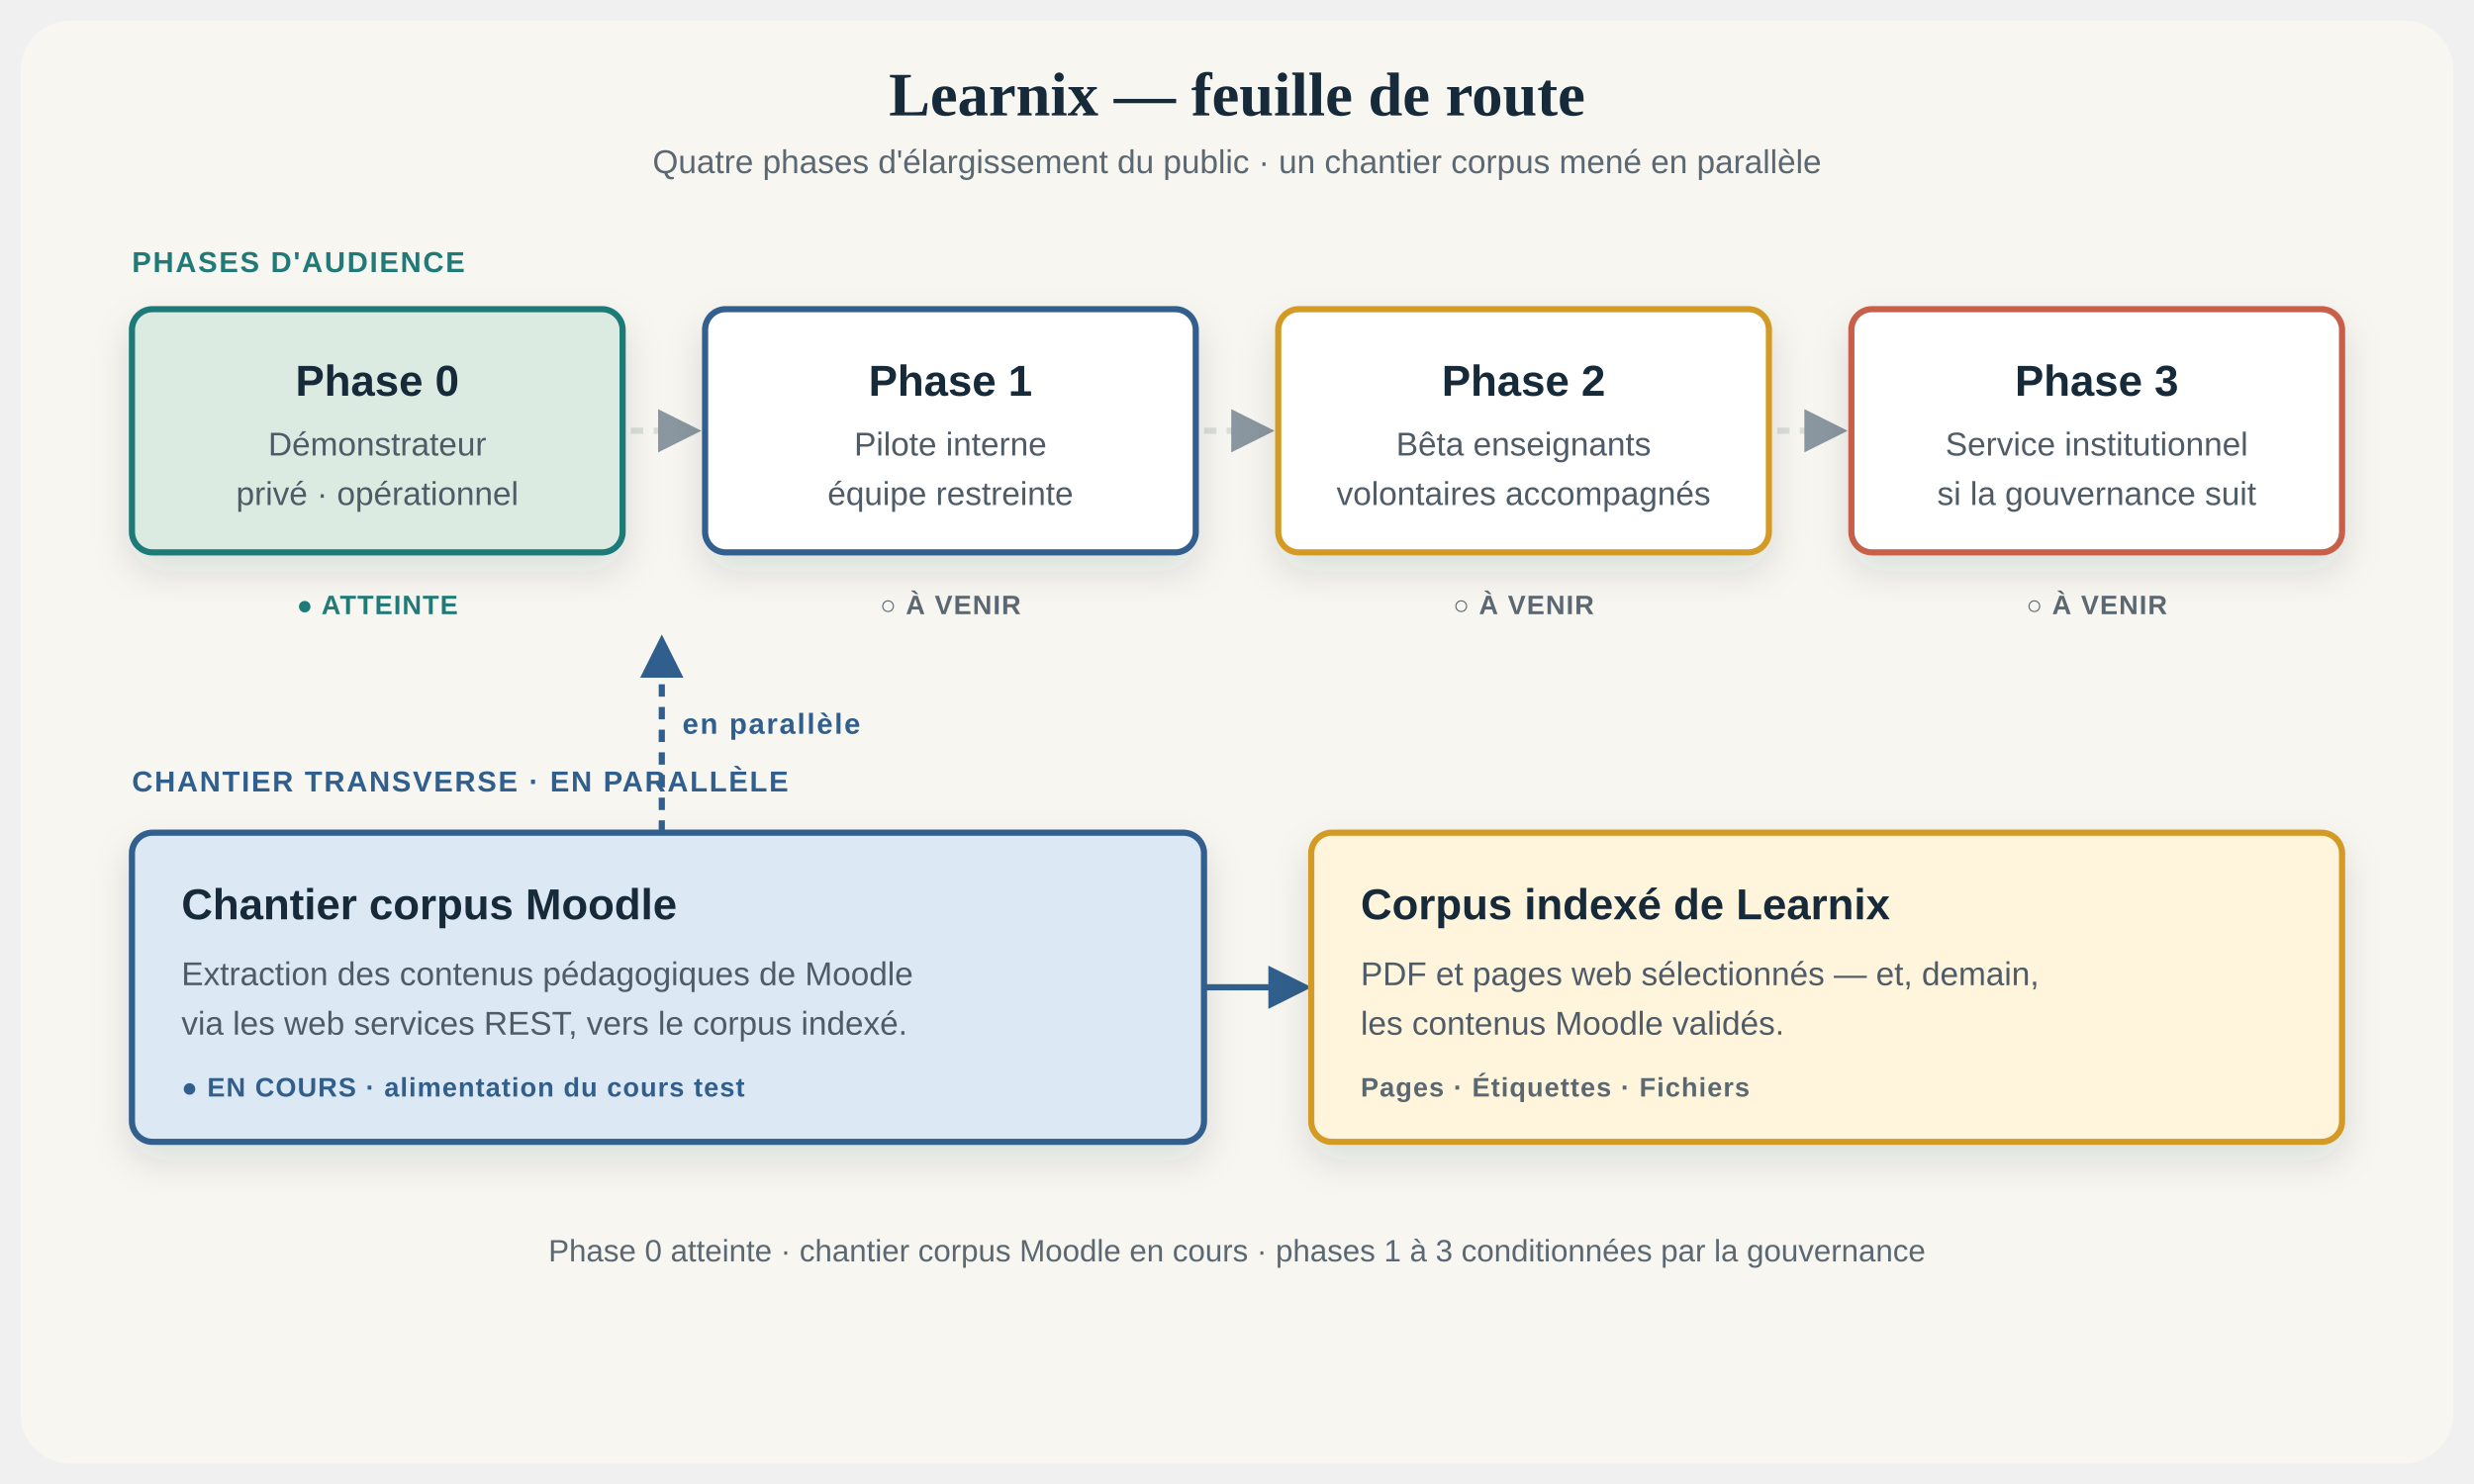
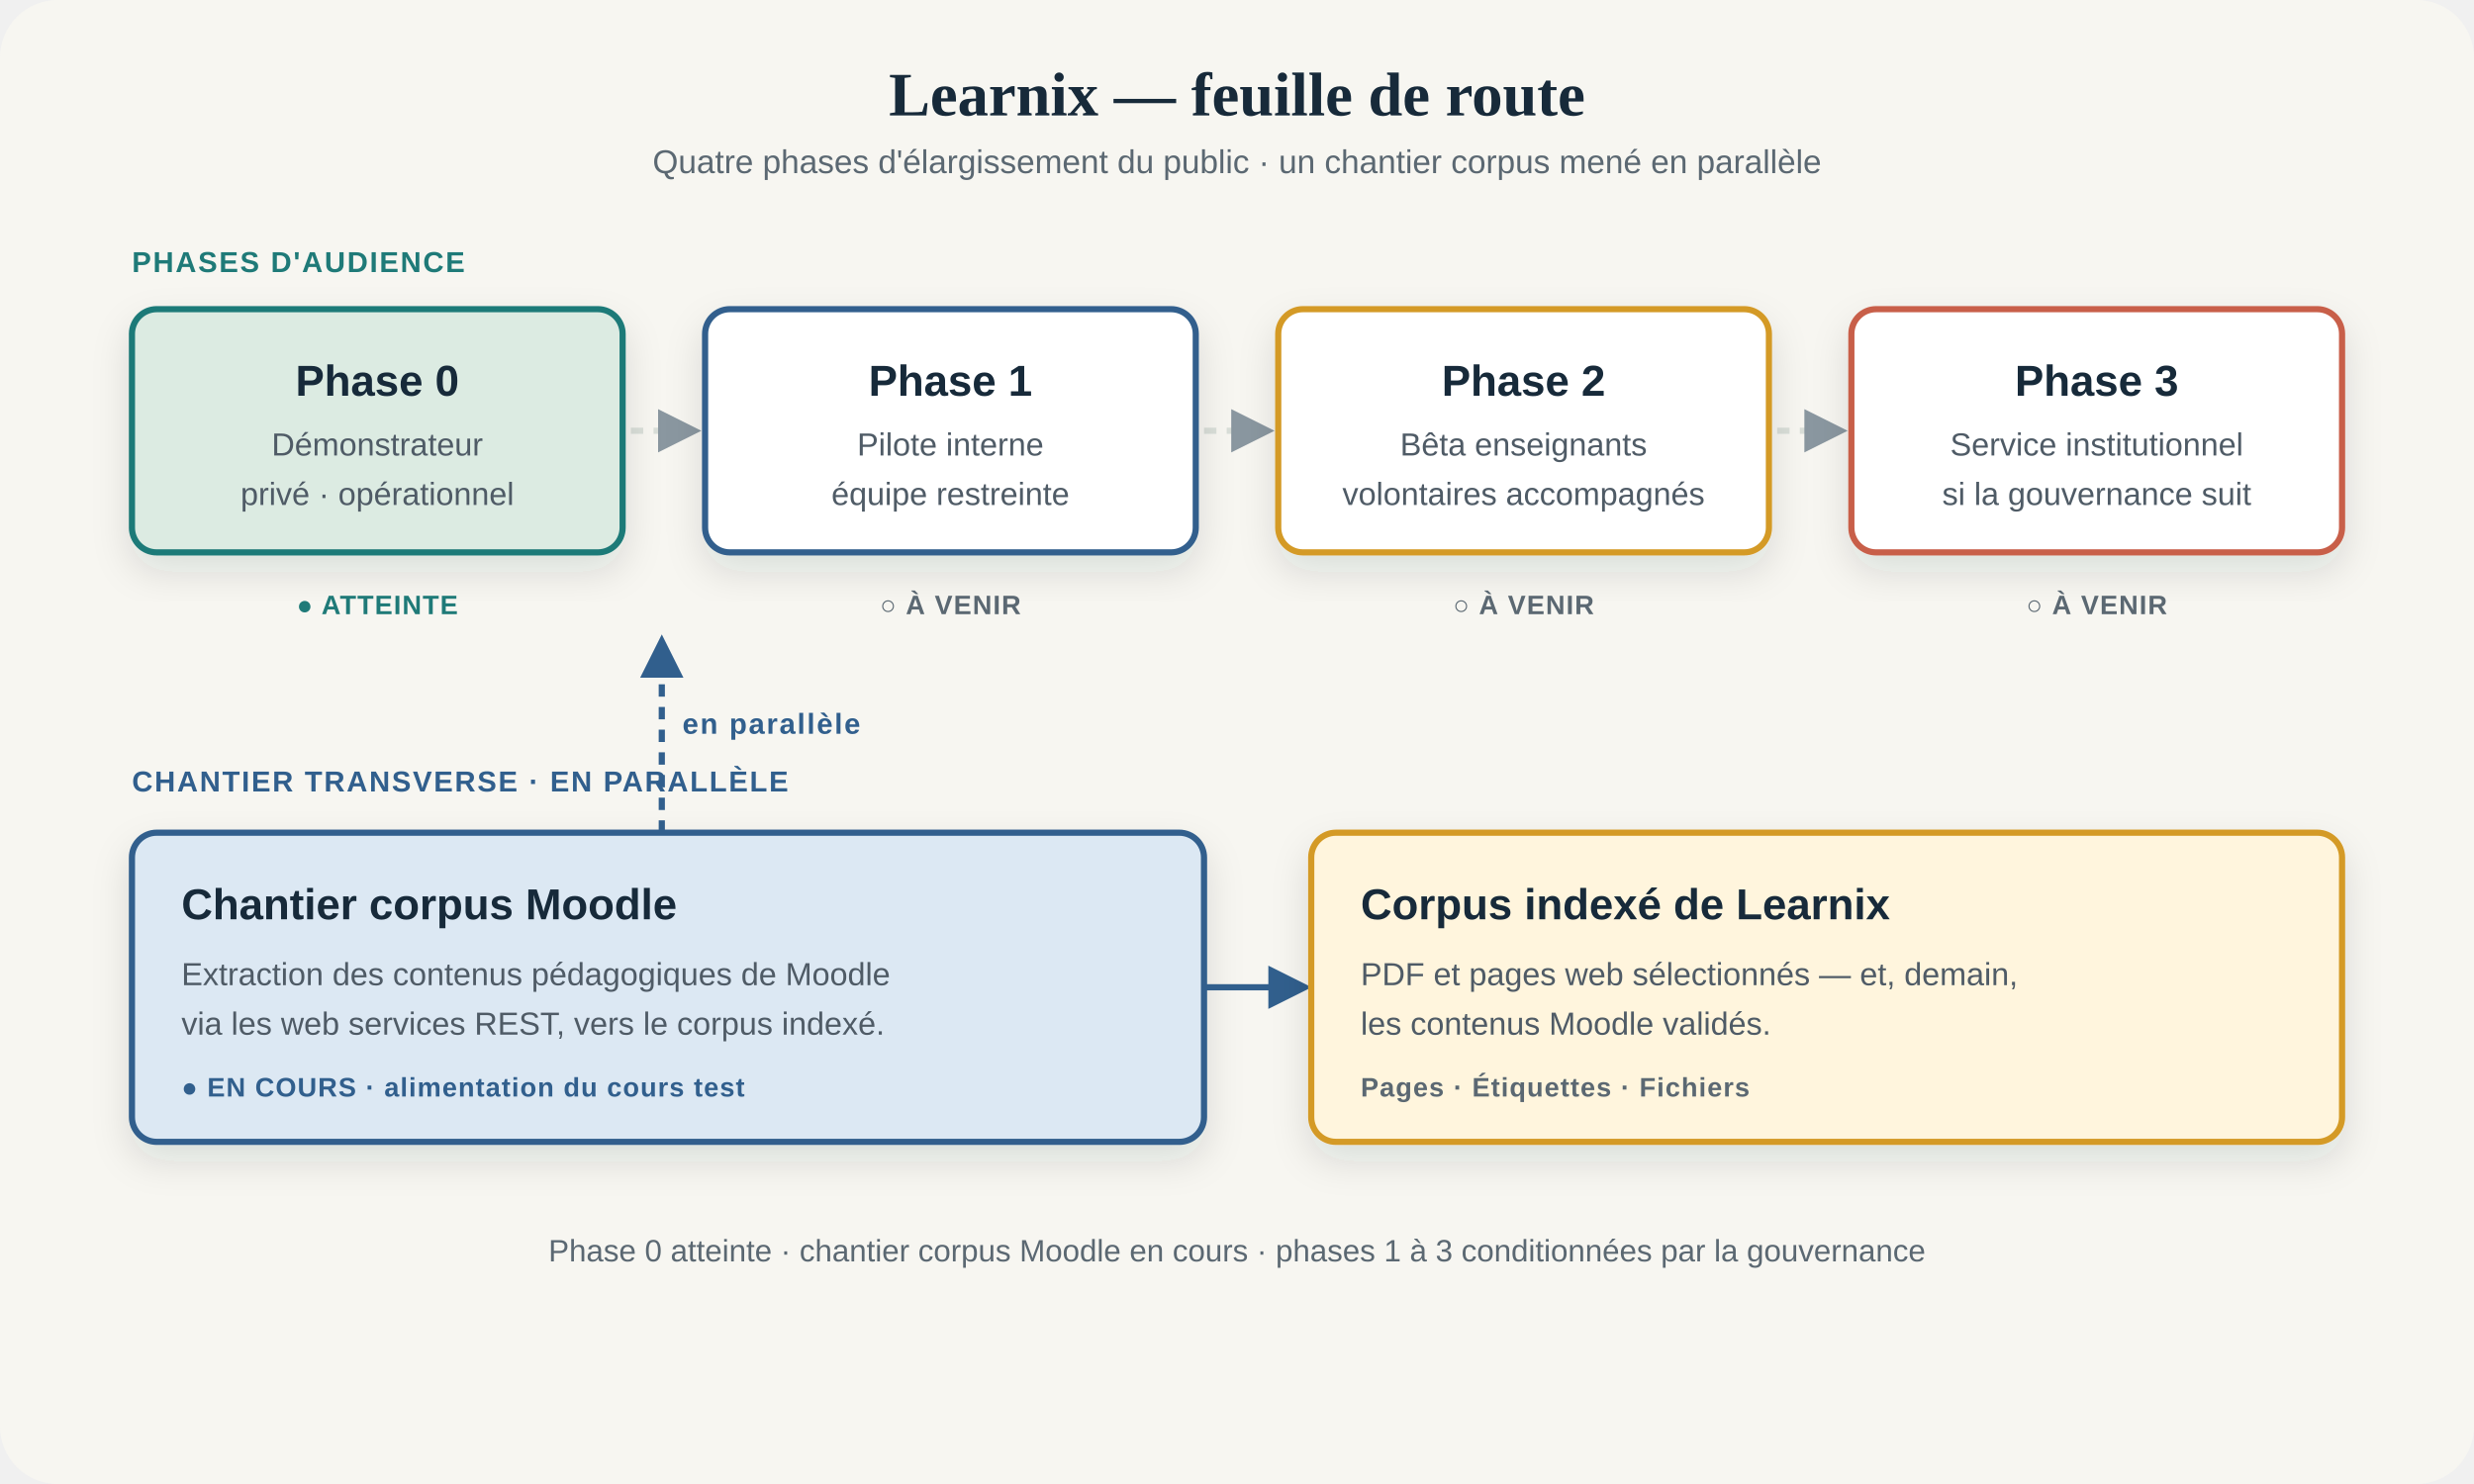
<svg xmlns="http://www.w3.org/2000/svg" width="1200" height="720" viewBox="0 0 1200 720" preserveAspectRatio="xMidYMid meet" role="img" aria-labelledby="roadmap-svg-title roadmap-svg-desc">
  <defs>
    <marker id="rm-arrow" viewBox="0 0 10 10" refX="8" refY="5" markerWidth="7" markerHeight="7" orient="auto-start-reverse">
      <path d="M0 0 L10 5 L0 10 z" fill="#315f8d" />
    </marker>
    <marker id="rm-arrow-muted" viewBox="0 0 10 10" refX="8" refY="5" markerWidth="7" markerHeight="7" orient="auto-start-reverse">
      <path d="M0 0 L10 5 L0 10 z" fill="#8a97a0" />
    </marker>
    <filter id="rm-shadow" x="-20%" y="-20%" width="140%" height="140%">
      <feDropShadow dx="0" dy="8" stdDeviation="9" flood-color="#172a3a" flood-opacity="0.12" />
    </filter>
    <style>
      .rm-title { font: 700 30px Georgia, "Times New Roman", serif; fill: #172a3a; }
      .rm-subtitle { font: 400 16px Arial, sans-serif; fill: #5b6872; }
      .rm-label { font: 700 14px Arial, sans-serif; letter-spacing: 0.06em; }
      .rm-box-title { font: 700 21px Arial, sans-serif; fill: #172a3a; }
-       .rm-box-text { font: 400 16px Arial, sans-serif; fill: #4f5b66; }
+       .rm-box-text { font: 400 15.5px Arial, sans-serif; fill: #4f5b66; }
      .rm-badge { font: 700 13px Arial, sans-serif; letter-spacing: 0.04em; }
      .rm-caption { font: 400 15px Arial, sans-serif; fill: #5b6872; }
    </style>
  </defs>
-   <rect x="10" y="10" width="1180" height="700" rx="24" fill="#f7f6f1" />
+   <rect x="0" y="0" width="1200" height="720" rx="28" fill="#f7f6f1" />
  <text x="600" y="56" text-anchor="middle" class="rm-title">Learnix — feuille de route</text>
  <text x="600" y="84" text-anchor="middle" class="rm-subtitle">Quatre phases d'élargissement du public · un chantier corpus mené en parallèle</text>
  <text x="64" y="132" class="rm-label" fill="#1f7a78">PHASES D'AUDIENCE</text>
  <line x1="306" y1="209" x2="336" y2="209" stroke="#d9ded8" stroke-width="3" stroke-dasharray="6 5" marker-end="url(#rm-arrow-muted)" />
  <line x1="584" y1="209" x2="614" y2="209" stroke="#d9ded8" stroke-width="3" stroke-dasharray="6 5" marker-end="url(#rm-arrow-muted)" />
  <line x1="862" y1="209" x2="892" y2="209" stroke="#d9ded8" stroke-width="3" stroke-dasharray="6 5" marker-end="url(#rm-arrow-muted)" />
-   <rect x="64" y="150" width="238" height="118" rx="10" fill="#dcebe2" stroke="#1f7a78" stroke-width="3" filter="url(#rm-shadow)" />
+   <rect x="64" y="150" width="238" height="118" rx="12" fill="#dcebe2" stroke="#1f7a78" stroke-width="3" filter="url(#rm-shadow)" />
  <text x="183" y="192" text-anchor="middle" class="rm-box-title">Phase 0</text>
  <text x="183" y="221" text-anchor="middle" class="rm-box-text">Démonstrateur</text>
  <text x="183" y="245" text-anchor="middle" class="rm-box-text">privé · opérationnel</text>
  <text x="183" y="298" text-anchor="middle" class="rm-badge" fill="#1f7a78">● ATTEINTE</text>
-   <rect x="342" y="150" width="238" height="118" rx="10" fill="#ffffff" stroke="#315f8d" stroke-width="3" filter="url(#rm-shadow)" />
+   <rect x="342" y="150" width="238" height="118" rx="12" fill="#ffffff" stroke="#315f8d" stroke-width="3" filter="url(#rm-shadow)" />
  <text x="461" y="192" text-anchor="middle" class="rm-box-title">Phase 1</text>
  <text x="461" y="221" text-anchor="middle" class="rm-box-text">Pilote interne</text>
  <text x="461" y="245" text-anchor="middle" class="rm-box-text">équipe restreinte</text>
  <text x="461" y="298" text-anchor="middle" class="rm-badge" fill="#5b6872">○ À VENIR</text>
-   <rect x="620" y="150" width="238" height="118" rx="10" fill="#ffffff" stroke="#d49a26" stroke-width="3" filter="url(#rm-shadow)" />
+   <rect x="620" y="150" width="238" height="118" rx="12" fill="#ffffff" stroke="#d49a26" stroke-width="3" filter="url(#rm-shadow)" />
  <text x="739" y="192" text-anchor="middle" class="rm-box-title">Phase 2</text>
  <text x="739" y="221" text-anchor="middle" class="rm-box-text">Bêta enseignants</text>
  <text x="739" y="245" text-anchor="middle" class="rm-box-text">volontaires accompagnés</text>
  <text x="739" y="298" text-anchor="middle" class="rm-badge" fill="#5b6872">○ À VENIR</text>
-   <rect x="898" y="150" width="238" height="118" rx="10" fill="#ffffff" stroke="#c85f4a" stroke-width="3" filter="url(#rm-shadow)" />
+   <rect x="898" y="150" width="238" height="118" rx="12" fill="#ffffff" stroke="#c85f4a" stroke-width="3" filter="url(#rm-shadow)" />
  <text x="1017" y="192" text-anchor="middle" class="rm-box-title">Phase 3</text>
  <text x="1017" y="221" text-anchor="middle" class="rm-box-text">Service institutionnel</text>
  <text x="1017" y="245" text-anchor="middle" class="rm-box-text">si la gouvernance suit</text>
  <text x="1017" y="298" text-anchor="middle" class="rm-badge" fill="#5b6872">○ À VENIR</text>
  <text x="64" y="384" class="rm-label" fill="#315f8d">CHANTIER TRANSVERSE · EN PARALLÈLE</text>
  <line x1="321" y1="404" x2="321" y2="312" stroke="#315f8d" stroke-width="3" stroke-dasharray="6 5" marker-end="url(#rm-arrow)" />
  <text x="331" y="356" class="rm-label" fill="#315f8d">en parallèle</text>
-   <rect x="64" y="404" width="520" height="150" rx="10" fill="#dce8f3" stroke="#315f8d" stroke-width="3" filter="url(#rm-shadow)" />
+   <rect x="64" y="404" width="520" height="150" rx="12" fill="#dce8f3" stroke="#315f8d" stroke-width="3" filter="url(#rm-shadow)" />
  <text x="88" y="446" class="rm-box-title">Chantier corpus Moodle</text>
  <text x="88" y="478" class="rm-box-text">Extraction des contenus pédagogiques de Moodle</text>
  <text x="88" y="502" class="rm-box-text">via les web services REST, vers le corpus indexé.</text>
  <text x="88" y="532" class="rm-badge" fill="#315f8d">● EN COURS · alimentation du cours test</text>
  <line x1="584" y1="479" x2="632" y2="479" stroke="#315f8d" stroke-width="3" marker-end="url(#rm-arrow)" />
-   <rect x="636" y="404" width="500" height="150" rx="10" fill="#fff5dd" stroke="#d49a26" stroke-width="3" filter="url(#rm-shadow)" />
+   <rect x="636" y="404" width="500" height="150" rx="12" fill="#fff5dd" stroke="#d49a26" stroke-width="3" filter="url(#rm-shadow)" />
  <text x="660" y="446" class="rm-box-title">Corpus indexé de Learnix</text>
  <text x="660" y="478" class="rm-box-text">PDF et pages web sélectionnés — et, demain,</text>
  <text x="660" y="502" class="rm-box-text">les contenus Moodle validés.</text>
  <text x="660" y="532" class="rm-badge" fill="#5b6872">Pages · Étiquettes · Fichiers</text>
  <text x="600" y="612" text-anchor="middle" class="rm-caption">Phase 0 atteinte · chantier corpus Moodle en cours · phases 1 à 3 conditionnées par la gouvernance</text>
</svg>
